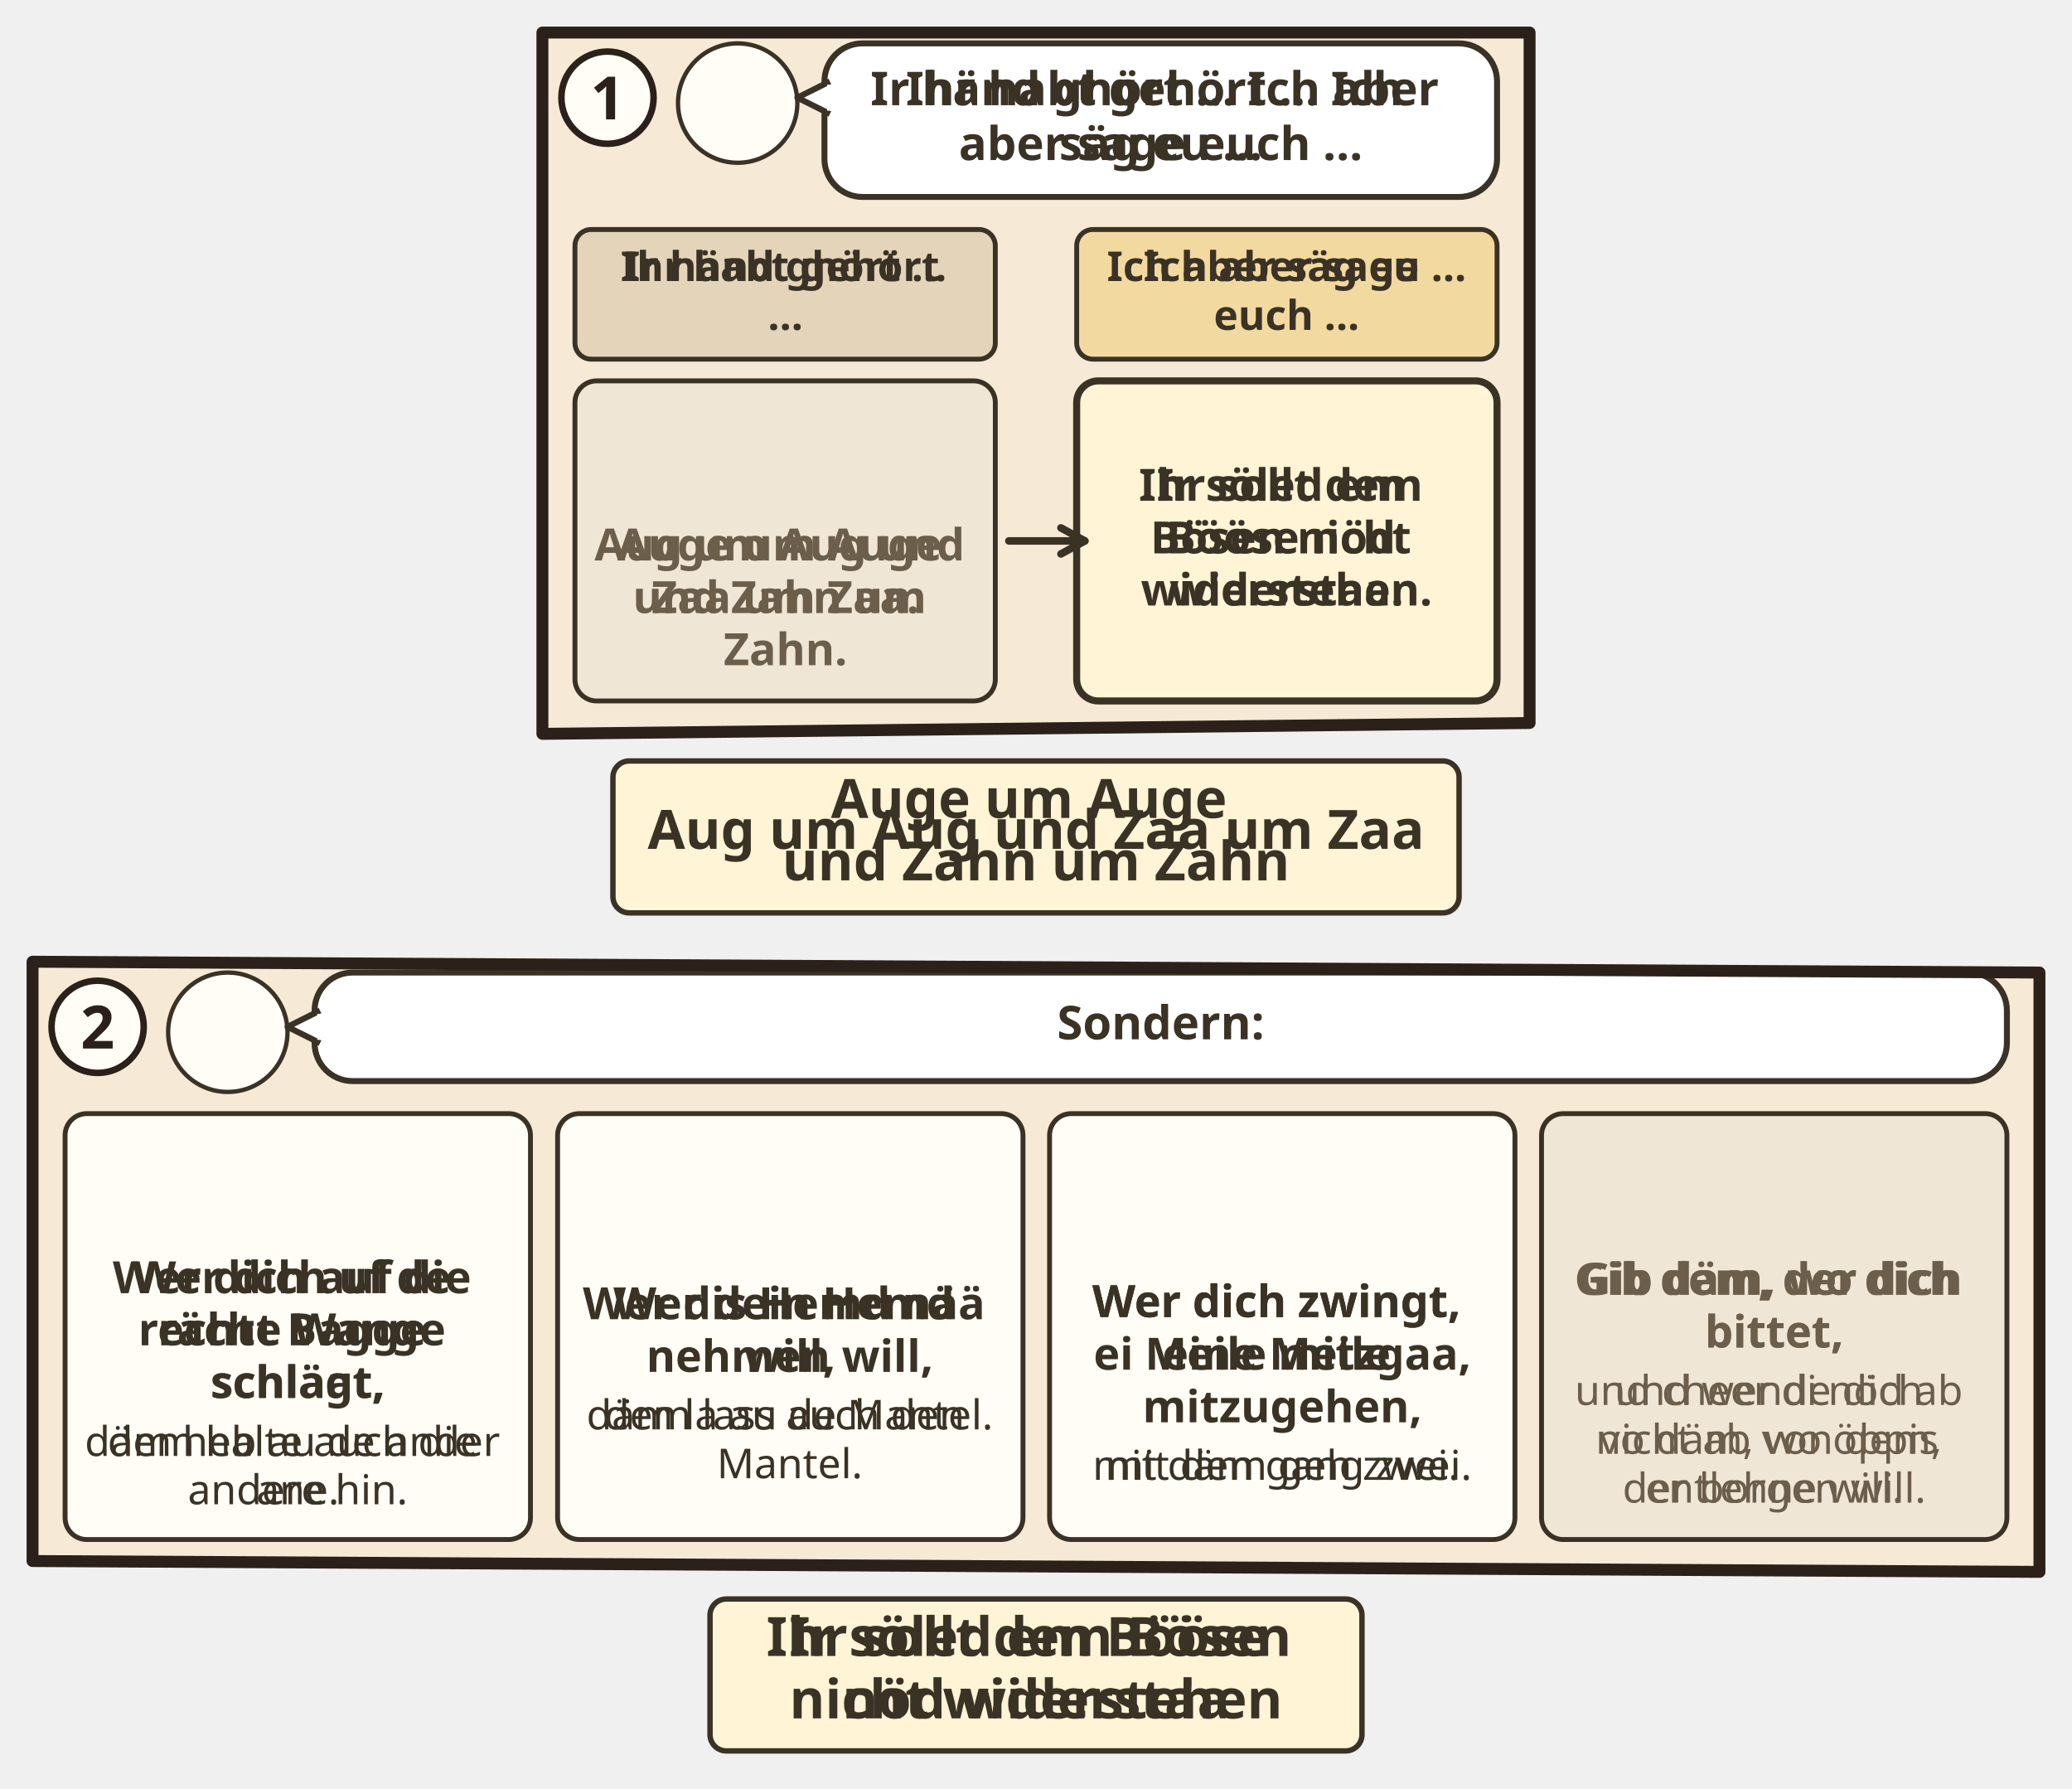
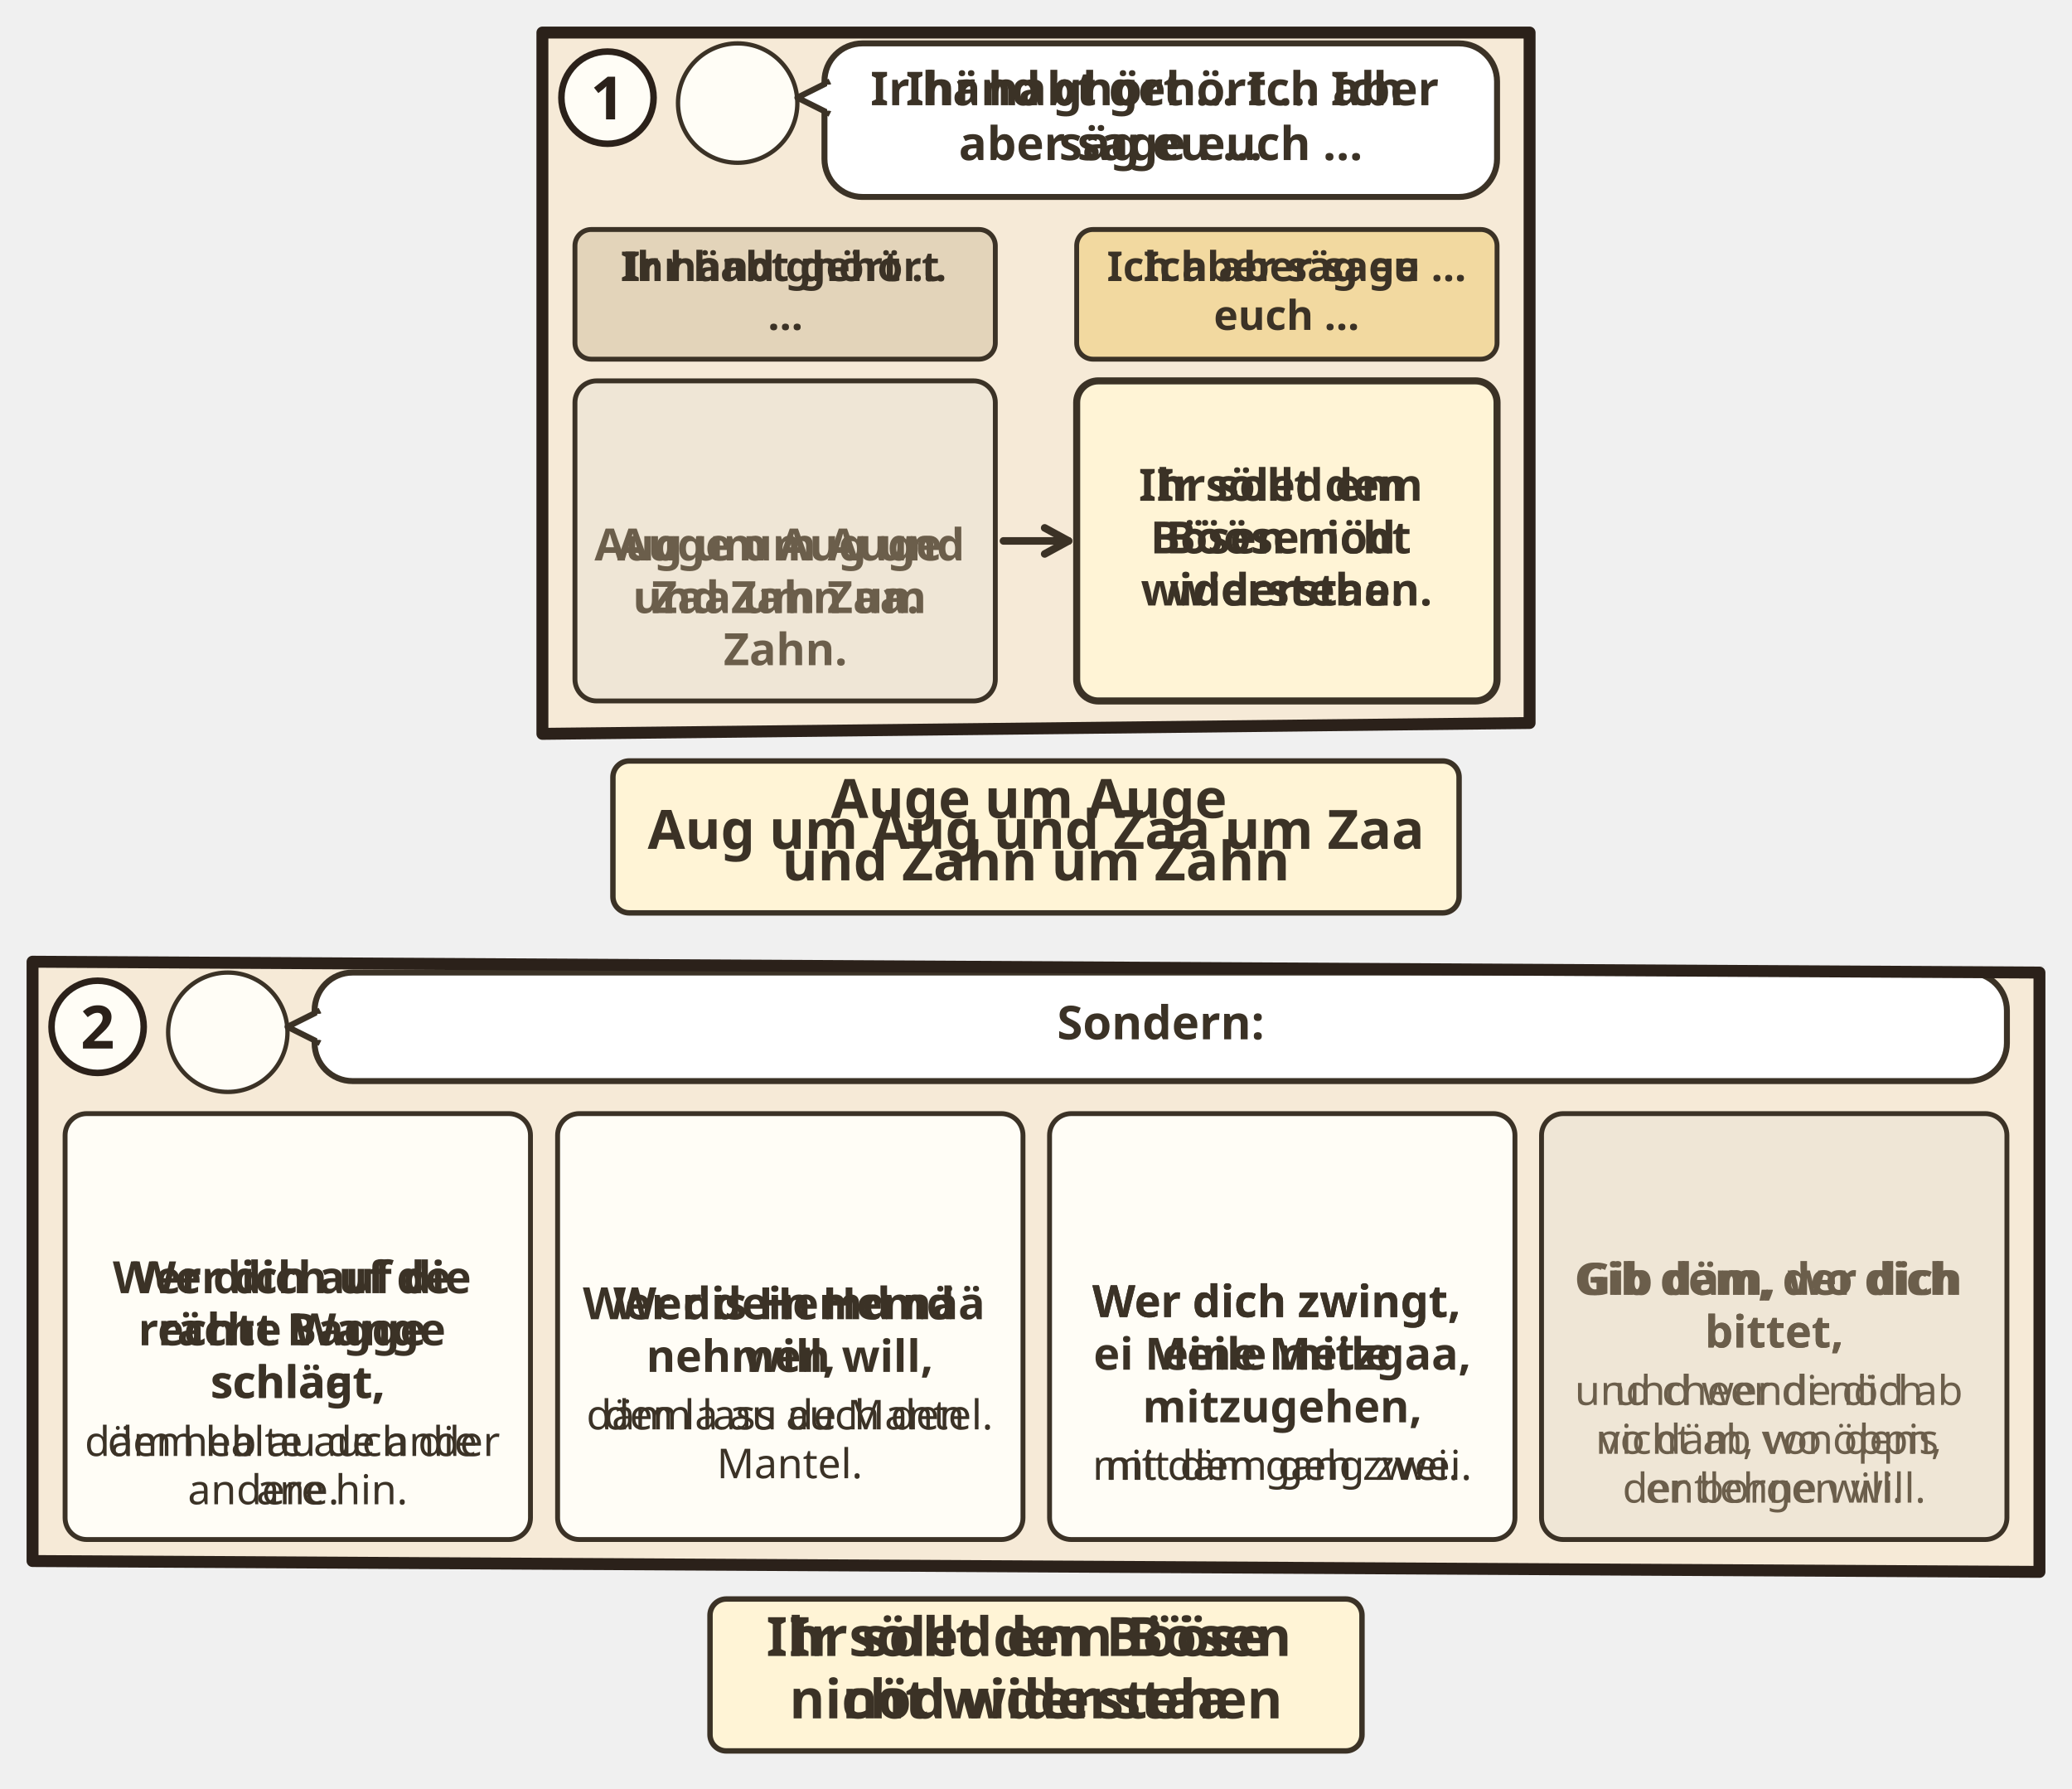
<svg xmlns="http://www.w3.org/2000/svg" viewBox="0 0 382 329.724">
  <svg class="ill-tile" data-span="1" x="94" y="0" width="194" height="175.26" viewBox="0 0 194 175.26">
    <g transform="translate(4 4)">
      <clipPath id="an-cp-mat-005-038-042-1">
        <polygon points="2,2 184,2 184,129.26 2,131.26" />
      </clipPath>
      <g clip-path="url(#an-cp-mat-005-038-042-1)">
        <polygon points="2,2 184,2 184,129.26 2,131.26" fill="#F6EAD7" />
        <circle cx="38.0" cy="15.0" r="11.0" fill="#FFFDF6" stroke="#3B3226" stroke-width=".8" />
        <use href="#an-p-jesus" x="29.6" y="5.8" width="16.8" height="18.0" />
        <rect x="54.0" y="4" width="124.0" height="28.3" rx="7" fill="#FFFFFF" stroke="#3B3226" stroke-width="1.1" />
        <path d="M55.0 11L49.0 14L55.0 17" fill="#FFFFFF" stroke="#3B3226" stroke-width="1.1" stroke-linejoin="round" />
        <path d="M55.2 11.6V16.4" stroke="#FFFFFF" stroke-width="1.4" />
        <text class="lw lw-de" text-anchor="middle" font-family="sans-serif" font-size="8.6" font-weight="700" fill="#3B3226">
          <tspan x="116.0" y="15.4">Ihr habt gehört … Ich</tspan>
          <tspan x="116.0" y="25.5">aber sage euch …</tspan>
        </text>
        <text class="lw lw-gsw" text-anchor="middle" font-family="sans-serif" font-size="8.6" font-weight="700" fill="#3B3226">
          <tspan x="116.0" y="15.4">Ir händ ghört … Ich aber</tspan>
          <tspan x="116.0" y="25.5">säg eu …</tspan>
        </text>
        <g class="dg-vis" data-visual="columns">
          <rect x="8.0" y="38.3" width="77.5" height="23.9" rx="3" fill="#E3D4BA" stroke="#3B3226" stroke-width=".9" />
          <text class="lw lw-de" text-anchor="middle" font-family="sans-serif" font-size="7.6" font-weight="700" fill="#3B3226">
            <tspan x="46.8" y="47.8">Ihr habt gehört</tspan>
            <tspan x="46.8" y="56.8">…</tspan>
          </text>
          <text class="lw lw-gsw" text-anchor="middle" font-family="sans-serif" font-size="7.6" font-weight="700" fill="#3B3226">
            <tspan x="46.8" y="47.8">Ir händ ghört …</tspan>
          </text>
          <rect x="100.5" y="38.3" width="77.5" height="23.9" rx="3" fill="#F2D9A0" stroke="#3B3226" stroke-width=".9" />
          <text class="lw lw-de" text-anchor="middle" font-family="sans-serif" font-size="7.6" font-weight="700" fill="#3B3226">
            <tspan x="139.2" y="47.8">Ich aber sage</tspan>
            <tspan x="139.2" y="56.8">euch …</tspan>
          </text>
          <text class="lw lw-gsw" text-anchor="middle" font-family="sans-serif" font-size="7.6" font-weight="700" fill="#3B3226">
            <tspan x="139.2" y="47.8">Ich aber säg eu …</tspan>
          </text>
          <g class="dg-cell">
            <rect x="8.0" y="66.2" width="77.5" height="59.0" rx="4" fill="#EFE6D6" stroke="#3B3226" stroke-width="0.9" />
            <use href="#an-z-auge" x="31.8" y="70.2" width="30.0" height="20" />
            <text class="lw lw-de" text-anchor="middle" font-family="sans-serif" font-size="8.2" font-weight="700" fill="#6B5E4B">
              <tspan x="46.8" y="99.3">Auge um Auge</tspan>
              <tspan x="46.8" y="109.0">und Zahn um</tspan>
              <tspan x="46.8" y="118.6">Zahn.</tspan>
            </text>
            <text class="lw lw-gsw" text-anchor="middle" font-family="sans-serif" font-size="8.2" font-weight="700" fill="#6B5E4B">
              <tspan x="46.8" y="99.3">Aug um Aug und</tspan>
              <tspan x="46.8" y="109.0">Zaa um Zaa.</tspan>
            </text>
          </g>
          <g class="dg-cell">
            <rect x="100.5" y="66.2" width="77.5" height="59.0" rx="4" fill="#FFF4D6" stroke="#3B3226" stroke-width="1.3" />
            <text class="lw lw-de" text-anchor="middle" font-family="sans-serif" font-size="8.2" font-weight="700" fill="#3B3226">
              <tspan x="139.2" y="88.3">Ihr sollt dem</tspan>
              <tspan x="139.2" y="98.0">Bösen nicht</tspan>
              <tspan x="139.2" y="107.6">widerstehen.</tspan>
            </text>
            <text class="lw lw-gsw" text-anchor="middle" font-family="sans-serif" font-size="8.2" font-weight="700" fill="#3B3226">
              <tspan x="139.2" y="88.3">Ir söled em</tspan>
              <tspan x="139.2" y="98.0">Bööse nöd</tspan>
              <tspan x="139.2" y="107.6">widerstaa.</tspan>
            </text>
          </g>
-           <path d="M88.0 95.7L102.0 95.7" stroke="#3B3226" stroke-width="1.4" stroke-linecap="round" />
-           <path d="M97.6 98.1L102.0 95.7L97.6 93.3" fill="none" stroke="#3B3226" stroke-width="1.4" stroke-linecap="round" stroke-linejoin="round" />
+           <g class="dg-link" data-a="87.0,95.7" data-b="99.0,95.7">
+             <path d="M87.0 95.7L99.0 95.7" stroke="#3B3226" stroke-width="1.4" stroke-linecap="round" />
+             <path d="M94.6 98.1L99.0 95.7L94.6 93.3" fill="none" stroke="#3B3226" stroke-width="1.4" stroke-linecap="round" stroke-linejoin="round" />
+           </g>
        </g>
      </g>
      <polygon points="2,2 184,2 184,129.26 2,131.26" fill="none" stroke="#2B211A" stroke-width="2.2" stroke-linejoin="round" />
      <circle cx="14" cy="14" r="8.5" fill="#FFFDF6" stroke="#2B211A" stroke-width="1.2" />
      <text x="14" y="18" text-anchor="middle" font-family="sans-serif" font-size="11" font-weight="700" fill="#2B211A">1</text>
      <g transform="translate(0.0 135.26)">
        <g class="ill-words">
          <rect x="15.0" y="1.0" width="156.0" height="28" rx="3" fill="#FFF4D6" stroke="#3B3226" stroke-width="1" />
          <text class="lw lw-de" text-anchor="middle" font-family="sans-serif" font-size="10" font-weight="700" fill="#3B3226">
            <tspan x="93.0" y="11.5">Auge um Auge</tspan>
            <tspan x="93.0" y="23.0">und Zahn um Zahn</tspan>
          </text>
          <text class="lw lw-gsw" text-anchor="middle" font-family="sans-serif" font-size="10" font-weight="700" fill="#3B3226">
            <tspan x="93.0" y="17.2">Aug um Aug und Zaa um Zaa</tspan>
          </text>
        </g>
      </g>
    </g>
  </svg>
  <svg class="ill-tile" data-span="2" x="0" y="171.26" width="382" height="158.464" viewBox="0 0 382 158.464">
    <g transform="translate(4 4)">
      <clipPath id="an-cp-mat-005-038-042-2">
        <polygon points="2,2 372,4 372,114.464 2,112.464" />
      </clipPath>
      <g clip-path="url(#an-cp-mat-005-038-042-2)">
        <polygon points="2,2 372,4 372,114.464 2,112.464" fill="#F6EAD7" />
        <circle cx="38.0" cy="15.0" r="11.0" fill="#FFFDF6" stroke="#3B3226" stroke-width=".8" />
        <use href="#an-p-jesus" x="29.6" y="5.8" width="16.8" height="18.0" />
        <rect x="54.0" y="4" width="312.0" height="20.0" rx="7" fill="#FFFFFF" stroke="#3B3226" stroke-width="1.1" />
        <path d="M55.0 11L49.0 14L55.0 17" fill="#FFFFFF" stroke="#3B3226" stroke-width="1.1" stroke-linejoin="round" />
        <path d="M55.2 11.6V16.4" stroke="#FFFFFF" stroke-width="1.4" />
        <text text-anchor="middle" font-family="sans-serif" font-size="8.6" font-weight="700" fill="#3B3226">
          <tspan x="210.0" y="16.3">Sondern:</tspan>
        </text>
        <g class="dg-vis" data-visual="grid">
          <g class="dg-cell">
            <rect x="8.0" y="30.0" width="85.8" height="78.5" rx="4" fill="#FFFDF6" stroke="#3B3226" stroke-width="0.9" />
            <use href="#an-z-ohrfeige" x="37.8" y="34" width="26.2" height="20" />
            <text class="lw lw-de" text-anchor="middle" font-family="sans-serif" font-size="8.2" font-weight="700" fill="#3B3226">
              <tspan x="50.9" y="63.1">Wer dich auf die</tspan>
              <tspan x="50.9" y="72.7">rechte Wange</tspan>
              <tspan x="50.9" y="82.4">schlägt,</tspan>
            </text>
            <text class="lw lw-gsw" text-anchor="middle" font-family="sans-serif" font-size="8.2" font-weight="700" fill="#3B3226">
              <tspan x="50.9" y="63.1">Wer dich uf de</tspan>
              <tspan x="50.9" y="72.7">rächt Bagge</tspan>
              <tspan x="50.9" y="82.4">schlaat,</tspan>
            </text>
            <text class="lw lw-de" text-anchor="middle" font-family="sans-serif" font-size="7.6" font-weight="400" fill="#3B3226">
              <tspan x="50.9" y="93.1">dem halte auch die</tspan>
              <tspan x="50.9" y="102.0">andere hin.</tspan>
            </text>
            <text class="lw lw-gsw" text-anchor="middle" font-family="sans-serif" font-size="7.6" font-weight="400" fill="#3B3226">
              <tspan x="50.9" y="93.1">däm heb au de ander</tspan>
              <tspan x="50.9" y="102.0">ane.</tspan>
            </text>
          </g>
          <g class="dg-cell">
            <rect x="98.8" y="30.0" width="85.8" height="78.5" rx="4" fill="#FFFDF6" stroke="#3B3226" stroke-width="0.9" />
            <use href="#an-gewand" x="119.5" y="38.8" width="20.0" height="20" />
            <use href="#an-obergewand" x="142.5" y="38.8" width="21.2" height="20" />
            <text class="lw lw-de" text-anchor="middle" font-family="sans-serif" font-size="8.2" font-weight="700" fill="#3B3226">
              <tspan x="141.6" y="67.9">Wer dein Hemd</tspan>
              <tspan x="141.6" y="77.6">nehmen will,</tspan>
            </text>
            <text class="lw lw-gsw" text-anchor="middle" font-family="sans-serif" font-size="8.2" font-weight="700" fill="#3B3226">
              <tspan x="141.6" y="67.9">Wer dis Hemd nää</tspan>
              <tspan x="141.6" y="77.6">will,</tspan>
            </text>
            <text class="lw lw-de" text-anchor="middle" font-family="sans-serif" font-size="7.6" font-weight="400" fill="#3B3226">
              <tspan x="141.6" y="88.2">dem lass auch den</tspan>
              <tspan x="141.6" y="97.2">Mantel.</tspan>
            </text>
            <text class="lw lw-gsw" text-anchor="middle" font-family="sans-serif" font-size="7.6" font-weight="400" fill="#3B3226">
              <tspan x="141.6" y="88.2">däm la au de Mantel.</tspan>
            </text>
          </g>
          <g class="dg-cell">
            <rect x="189.5" y="30.0" width="85.8" height="78.5" rx="4" fill="#FFFDF6" stroke="#3B3226" stroke-width="0.9" />
            <use href="#an-meilenstein" x="223.6" y="38.5" width="17.6" height="20" />
            <text class="lw lw-de" text-anchor="middle" font-family="sans-serif" font-size="8.2" font-weight="700" fill="#3B3226">
              <tspan x="232.4" y="67.5">Wer dich zwingt,</tspan>
              <tspan x="232.4" y="77.2">eine Meile</tspan>
              <tspan x="232.4" y="86.9">mitzugehen,</tspan>
            </text>
            <text class="lw lw-gsw" text-anchor="middle" font-family="sans-serif" font-size="8.2" font-weight="700" fill="#3B3226">
              <tspan x="232.4" y="67.5">Wer dich zwingt,</tspan>
              <tspan x="232.4" y="77.2">ei Meile mitzgaa,</tspan>
            </text>
            <text class="lw lw-de" text-anchor="middle" font-family="sans-serif" font-size="7.6" font-weight="400" fill="#3B3226">
              <tspan x="232.4" y="97.5">mit dem geh zwei.</tspan>
            </text>
            <text class="lw lw-gsw" text-anchor="middle" font-family="sans-serif" font-size="7.6" font-weight="400" fill="#3B3226">
              <tspan x="232.4" y="97.5">mit däm gang zwei.</tspan>
            </text>
          </g>
          <g class="dg-cell">
            <rect x="280.2" y="30.0" width="85.8" height="78.5" rx="4" fill="#EFE6D6" stroke="#3B3226" stroke-width="0.9" />
            <use href="#an-z-geben" x="309.0" y="34.4" width="28.3" height="20" />
            <text class="lw lw-de" text-anchor="middle" font-family="sans-serif" font-size="8.2" font-weight="700" fill="#6B5E4B">
              <tspan x="323.1" y="63.4">Gib dem, der dich</tspan>
              <tspan x="323.1" y="73.1">bittet,</tspan>
            </text>
            <text class="lw lw-gsw" text-anchor="middle" font-family="sans-serif" font-size="8.2" font-weight="700" fill="#6B5E4B">
              <tspan x="323.1" y="63.4">Gib däm, wo dich</tspan>
              <tspan x="323.1" y="73.1">bittet,</tspan>
            </text>
            <text class="lw lw-de" text-anchor="middle" font-family="sans-serif" font-size="7.6" font-weight="400" fill="#6B5E4B">
              <tspan x="323.1" y="83.7">und wende dich</tspan>
              <tspan x="323.1" y="92.7">nicht ab von dem,</tspan>
              <tspan x="323.1" y="101.7">der borgen will.</tspan>
            </text>
            <text class="lw lw-gsw" text-anchor="middle" font-family="sans-serif" font-size="7.6" font-weight="400" fill="#6B5E4B">
              <tspan x="323.1" y="83.7">und cheer di nöd ab</tspan>
              <tspan x="323.1" y="92.7">vo däm, wo öppis</tspan>
              <tspan x="323.1" y="101.7">entlehne will.</tspan>
            </text>
          </g>
        </g>
      </g>
      <polygon points="2,2 372,4 372,114.464 2,112.464" fill="none" stroke="#2B211A" stroke-width="2.2" stroke-linejoin="round" />
      <circle cx="14" cy="14" r="8.5" fill="#FFFDF6" stroke="#2B211A" stroke-width="1.2" />
      <text x="14" y="18" text-anchor="middle" font-family="sans-serif" font-size="11" font-weight="700" fill="#2B211A">2</text>
      <g transform="translate(94.0 118.464)">
        <g class="ill-words">
          <rect x="32.9" y="1.0" width="120.2" height="28" rx="3" fill="#FFF4D6" stroke="#3B3226" stroke-width="1" />
          <text class="lw lw-de" text-anchor="middle" font-family="sans-serif" font-size="10" font-weight="700" fill="#3B3226">
            <tspan x="93.0" y="11.5">Ihr sollt dem Bösen</tspan>
            <tspan x="93.0" y="23.0">nicht widerstehen</tspan>
          </text>
          <text class="lw lw-gsw" text-anchor="middle" font-family="sans-serif" font-size="10" font-weight="700" fill="#3B3226">
            <tspan x="93.0" y="11.5">Ir söled em Bööse</tspan>
            <tspan x="93.0" y="23.0">nöd widerstaa</tspan>
          </text>
        </g>
      </g>
    </g>
  </svg>
  <svg class="ill-tile ill-narrow" data-span="1" x="402" y="0" width="194" height="241.22" viewBox="0 0 194 241.22">
    <g transform="translate(4 4)">
      <clipPath id="an-cp-mat-005-038-042-2n">
        <polygon points="2,2 184,4 184,197.22 2,195.22" />
      </clipPath>
      <g clip-path="url(#an-cp-mat-005-038-042-2n)">
        <polygon points="2,2 184,4 184,197.22 2,195.22" fill="#F6EAD7" />
        <circle cx="38.0" cy="15.0" r="11.0" fill="#FFFDF6" stroke="#3B3226" stroke-width=".8" />
        <use href="#an-p-jesus" x="29.6" y="5.8" width="16.8" height="18.0" />
        <rect x="54.0" y="4" width="124.0" height="20.0" rx="7" fill="#FFFFFF" stroke="#3B3226" stroke-width="1.1" />
        <path d="M55.0 11L49.0 14L55.0 17" fill="#FFFFFF" stroke="#3B3226" stroke-width="1.1" stroke-linejoin="round" />
        <path d="M55.2 11.6V16.4" stroke="#FFFFFF" stroke-width="1.4" />
        <text text-anchor="middle" font-family="sans-serif" font-size="8.6" font-weight="700" fill="#3B3226">
          <tspan x="116.0" y="16.3">Sondern:</tspan>
        </text>
        <g class="dg-vis" data-visual="grid">
          <g class="dg-cell">
            <rect x="8.0" y="30.0" width="82.5" height="78.5" rx="4" fill="#FFFDF6" stroke="#3B3226" stroke-width="0.9" />
            <use href="#an-z-ohrfeige" x="36.2" y="34" width="26.2" height="20" />
            <text class="lw lw-de" text-anchor="middle" font-family="sans-serif" font-size="8.2" font-weight="700" fill="#3B3226">
              <tspan x="49.2" y="63.1">Wer dich auf die</tspan>
              <tspan x="49.2" y="72.7">rechte Wange</tspan>
              <tspan x="49.2" y="82.4">schlägt,</tspan>
            </text>
            <text class="lw lw-gsw" text-anchor="middle" font-family="sans-serif" font-size="8.2" font-weight="700" fill="#3B3226">
              <tspan x="49.2" y="63.1">Wer dich uf de</tspan>
              <tspan x="49.2" y="72.7">rächt Bagge</tspan>
              <tspan x="49.2" y="82.4">schlaat,</tspan>
            </text>
            <text class="lw lw-de" text-anchor="middle" font-family="sans-serif" font-size="7.6" font-weight="400" fill="#3B3226">
              <tspan x="49.2" y="93.1">dem halte auch die</tspan>
              <tspan x="49.2" y="102.0">andere hin.</tspan>
            </text>
            <text class="lw lw-gsw" text-anchor="middle" font-family="sans-serif" font-size="7.6" font-weight="400" fill="#3B3226">
              <tspan x="49.2" y="93.1">däm heb au de</tspan>
              <tspan x="49.2" y="102.0">ander ane.</tspan>
            </text>
          </g>
          <g class="dg-cell">
            <rect x="95.5" y="30.0" width="82.5" height="78.5" rx="4" fill="#FFFDF6" stroke="#3B3226" stroke-width="0.9" />
            <use href="#an-gewand" x="114.6" y="38.8" width="20.0" height="20" />
            <use href="#an-obergewand" x="137.6" y="38.8" width="21.2" height="20" />
            <text class="lw lw-de" text-anchor="middle" font-family="sans-serif" font-size="8.2" font-weight="700" fill="#3B3226">
              <tspan x="136.8" y="67.9">Wer dein Hemd</tspan>
              <tspan x="136.8" y="77.6">nehmen will,</tspan>
            </text>
            <text class="lw lw-gsw" text-anchor="middle" font-family="sans-serif" font-size="8.2" font-weight="700" fill="#3B3226">
              <tspan x="136.8" y="67.9">Wer dis Hemd nää</tspan>
              <tspan x="136.8" y="77.6">will,</tspan>
            </text>
            <text class="lw lw-de" text-anchor="middle" font-family="sans-serif" font-size="7.6" font-weight="400" fill="#3B3226">
              <tspan x="136.8" y="88.2">dem lass auch den</tspan>
              <tspan x="136.8" y="97.2">Mantel.</tspan>
            </text>
            <text class="lw lw-gsw" text-anchor="middle" font-family="sans-serif" font-size="7.6" font-weight="400" fill="#3B3226">
              <tspan x="136.8" y="88.2">däm la au de</tspan>
              <tspan x="136.8" y="97.2">Mantel.</tspan>
            </text>
          </g>
          <g class="dg-cell">
            <rect x="8.0" y="113.5" width="82.5" height="77.8" rx="4" fill="#FFFDF6" stroke="#3B3226" stroke-width="0.9" />
            <use href="#an-meilenstein" x="40.4" y="121.6" width="17.6" height="20" />
            <text class="lw lw-de" text-anchor="middle" font-family="sans-serif" font-size="8.2" font-weight="700" fill="#3B3226">
              <tspan x="49.2" y="150.6">Wer dich zwingt,</tspan>
              <tspan x="49.2" y="160.3">eine Meile</tspan>
              <tspan x="49.2" y="170.0">mitzugehen,</tspan>
            </text>
            <text class="lw lw-gsw" text-anchor="middle" font-family="sans-serif" font-size="8.2" font-weight="700" fill="#3B3226">
              <tspan x="49.2" y="150.6">Wer dich zwingt,</tspan>
              <tspan x="49.2" y="160.3">ei Meile mitzgaa,</tspan>
            </text>
            <text class="lw lw-de" text-anchor="middle" font-family="sans-serif" font-size="7.6" font-weight="400" fill="#3B3226">
              <tspan x="49.2" y="180.7">mit dem geh zwei.</tspan>
            </text>
            <text class="lw lw-gsw" text-anchor="middle" font-family="sans-serif" font-size="7.6" font-weight="400" fill="#3B3226">
              <tspan x="49.2" y="180.7">mit däm gang zwei.</tspan>
            </text>
          </g>
          <g class="dg-cell">
            <rect x="95.5" y="113.5" width="82.5" height="77.8" rx="4" fill="#EFE6D6" stroke="#3B3226" stroke-width="0.9" />
            <use href="#an-z-geben" x="122.6" y="117.5" width="28.3" height="20" />
            <text class="lw lw-de" text-anchor="middle" font-family="sans-serif" font-size="8.2" font-weight="700" fill="#6B5E4B">
              <tspan x="136.8" y="146.5">Gib dem, der dich</tspan>
              <tspan x="136.8" y="156.2">bittet,</tspan>
            </text>
            <text class="lw lw-gsw" text-anchor="middle" font-family="sans-serif" font-size="8.2" font-weight="700" fill="#6B5E4B">
              <tspan x="136.8" y="146.5">Gib däm, wo dich</tspan>
              <tspan x="136.8" y="156.2">bittet,</tspan>
            </text>
            <text class="lw lw-de" text-anchor="middle" font-family="sans-serif" font-size="7.6" font-weight="400" fill="#6B5E4B">
              <tspan x="136.8" y="166.9">und wende dich</tspan>
              <tspan x="136.8" y="175.8">nicht ab von dem,</tspan>
              <tspan x="136.8" y="184.8">der borgen will.</tspan>
            </text>
            <text class="lw lw-gsw" text-anchor="middle" font-family="sans-serif" font-size="7.6" font-weight="400" fill="#6B5E4B">
              <tspan x="136.8" y="166.9">und cheer di nöd ab</tspan>
              <tspan x="136.8" y="175.8">vo däm, wo öppis</tspan>
              <tspan x="136.8" y="184.8">entlehne will.</tspan>
            </text>
          </g>
        </g>
      </g>
      <polygon points="2,2 184,4 184,197.22 2,195.22" fill="none" stroke="#2B211A" stroke-width="2.2" stroke-linejoin="round" />
      <circle cx="14" cy="14" r="8.5" fill="#FFFDF6" stroke="#2B211A" stroke-width="1.2" />
      <text x="14" y="18" text-anchor="middle" font-family="sans-serif" font-size="11" font-weight="700" fill="#2B211A">2</text>
      <g transform="translate(0.0 201.22)">
        <g class="ill-words">
          <rect x="32.9" y="1.0" width="120.2" height="28" rx="3" fill="#FFF4D6" stroke="#3B3226" stroke-width="1" />
          <text class="lw lw-de" text-anchor="middle" font-family="sans-serif" font-size="10" font-weight="700" fill="#3B3226">
            <tspan x="93.0" y="11.5">Ihr sollt dem Bösen</tspan>
            <tspan x="93.0" y="23.0">nicht widerstehen</tspan>
          </text>
          <text class="lw lw-gsw" text-anchor="middle" font-family="sans-serif" font-size="10" font-weight="700" fill="#3B3226">
            <tspan x="93.0" y="11.5">Ir söled em Bööse</tspan>
            <tspan x="93.0" y="23.0">nöd widerstaa</tspan>
          </text>
        </g>
      </g>
    </g>
  </svg>
</svg>
